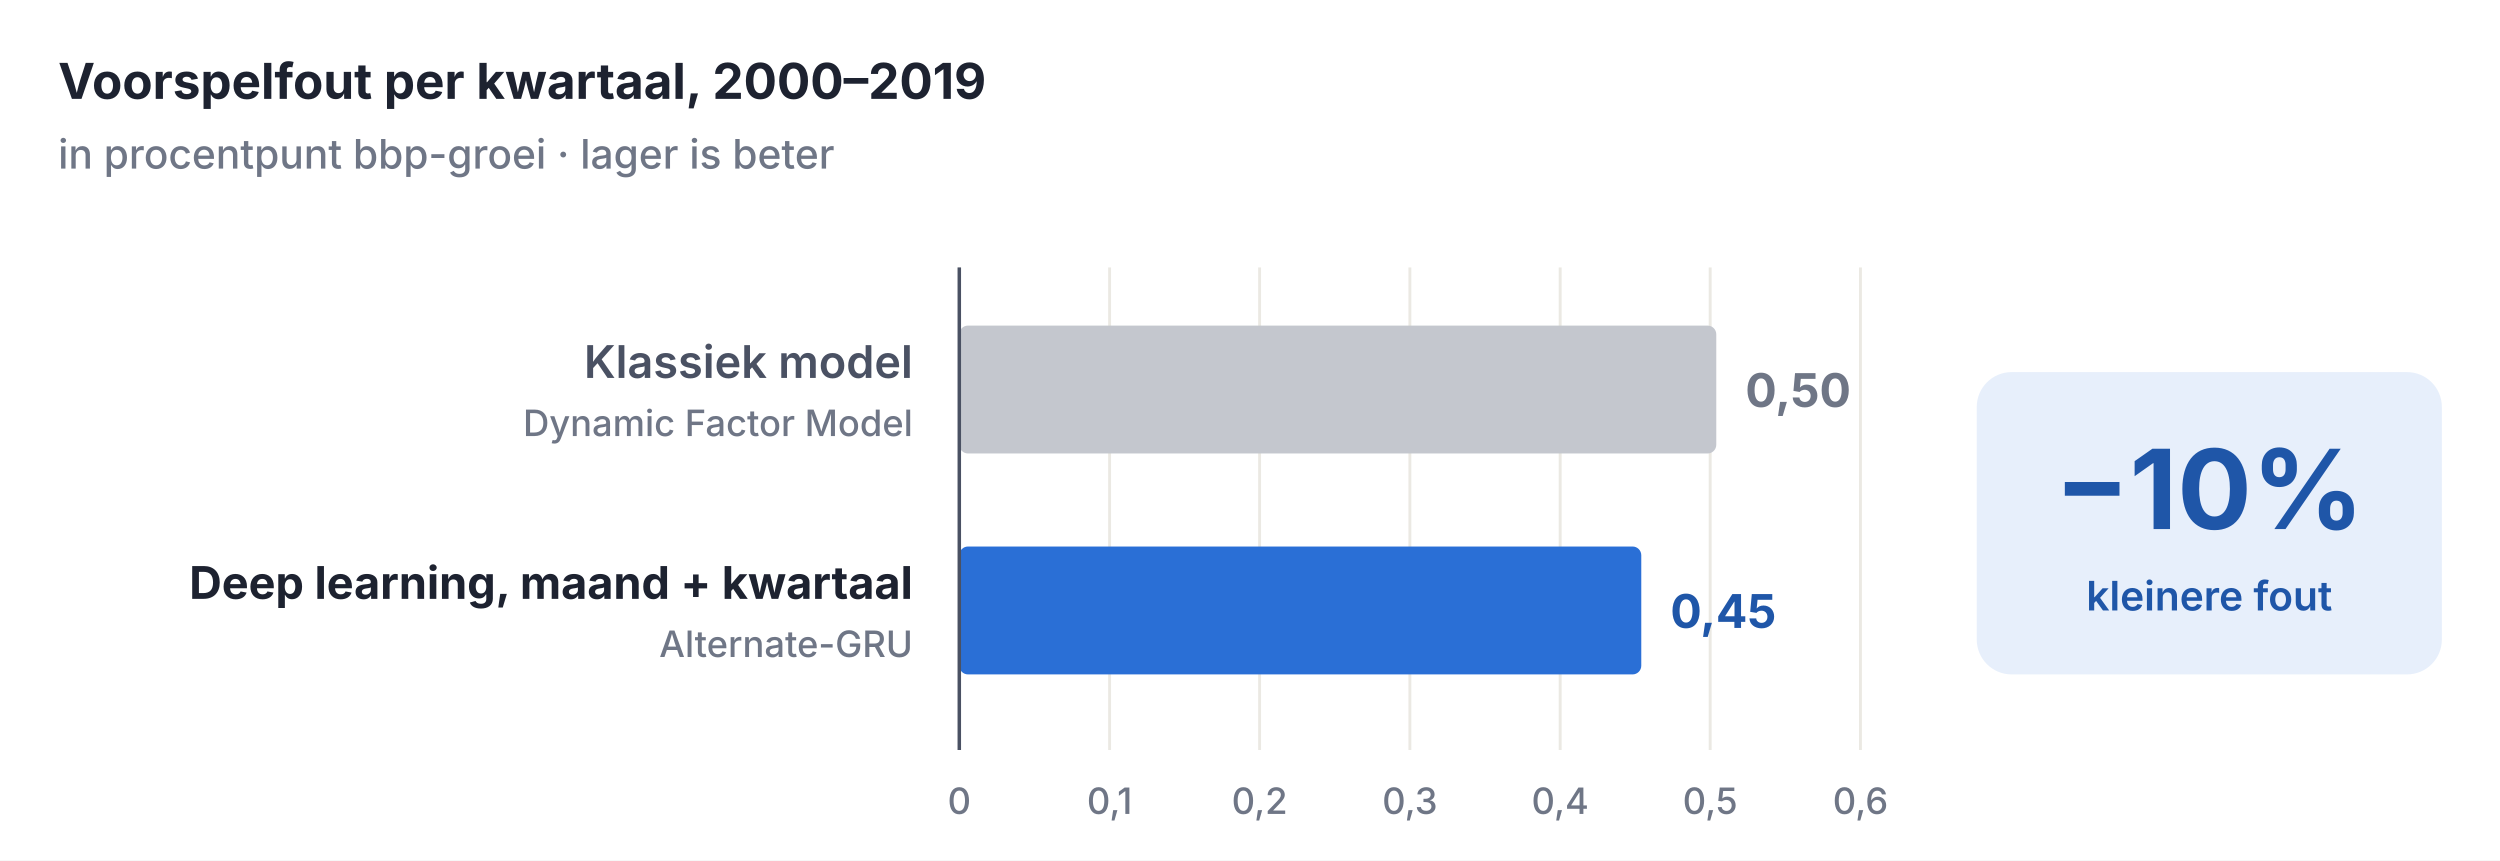
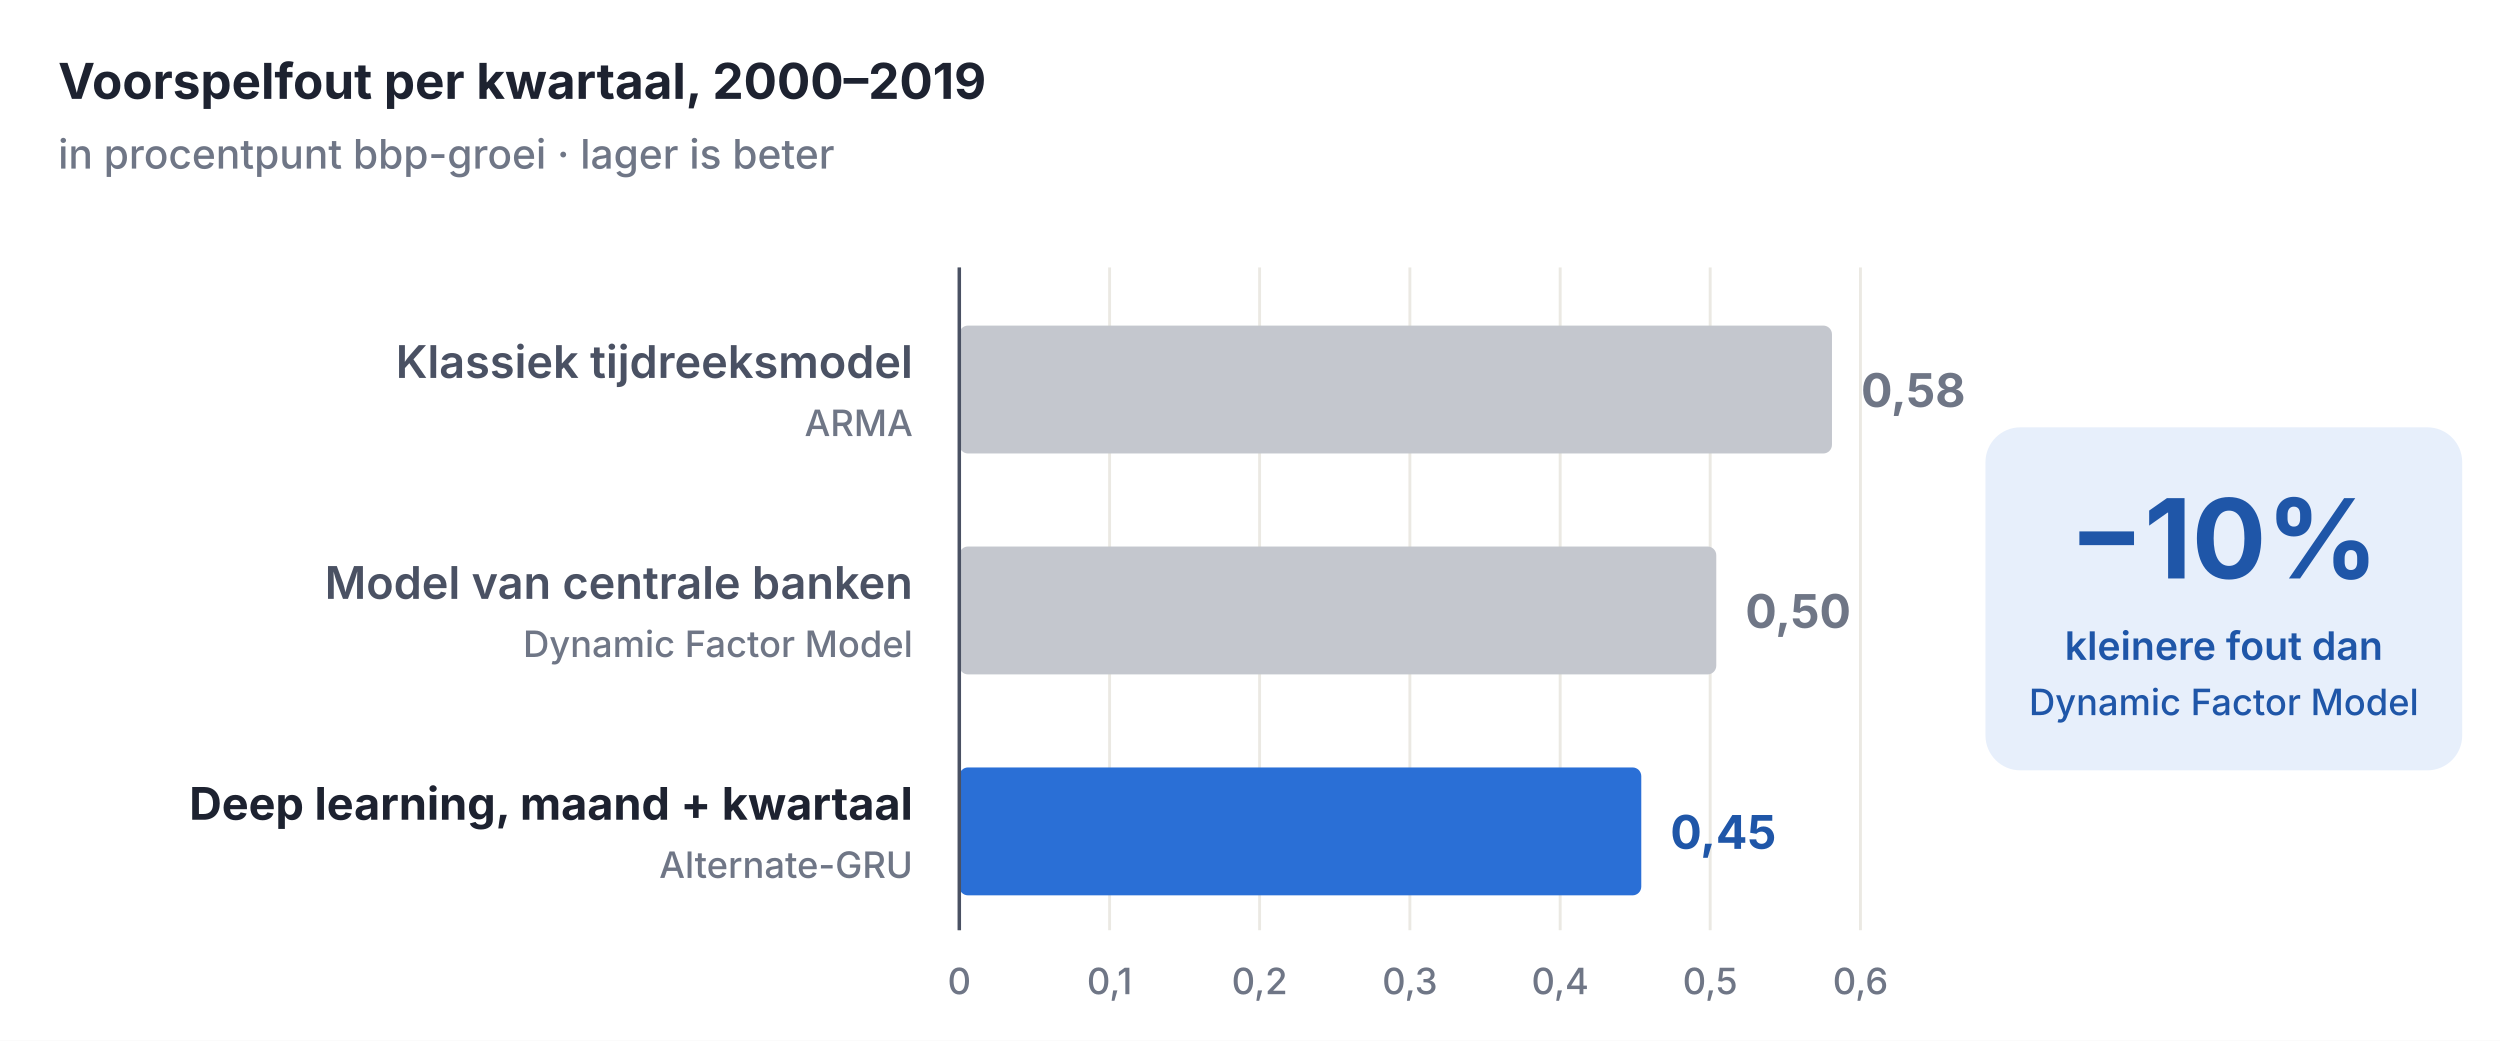
- <svg xmlns="http://www.w3.org/2000/svg" viewBox="0 0 860 296" width="860" height="296" font-family="Inter, 'Segoe UI', Helvetica, Arial, sans-serif">
-   <rect width="860" height="296" fill="#ffffff" />
+ <svg xmlns="http://www.w3.org/2000/svg" viewBox="0 0 860 358" width="860" height="358" font-family="Inter, 'Segoe UI', Helvetica, Arial, sans-serif">
+   <rect width="860" height="358" fill="#ffffff" />
  <text x="20" y="34" font-size="17" fill="#1d2230" font-weight="700" text-anchor="start">Voorspelfout per kwartaal, 2000–2019</text>
  <text x="20" y="58" font-size="14" fill="#6f7686" font-weight="500" text-anchor="start">in procentpunt bbp-groei · lager is beter</text>
-   <line x1="330.0" y1="92" x2="330.0" y2="258" stroke="#ebe9e3" stroke-width="1" />
-   <text x="330.0" y="280" font-size="12.5" fill="#6f7686" font-weight="500" text-anchor="middle">0</text>
-   <line x1="381.7" y1="92" x2="381.7" y2="258" stroke="#ebe9e3" stroke-width="1" />
-   <text x="381.7" y="280" font-size="12.5" fill="#6f7686" font-weight="500" text-anchor="middle">0,1</text>
-   <line x1="433.3" y1="92" x2="433.3" y2="258" stroke="#ebe9e3" stroke-width="1" />
-   <text x="433.3" y="280" font-size="12.5" fill="#6f7686" font-weight="500" text-anchor="middle">0,2</text>
-   <line x1="485.0" y1="92" x2="485.0" y2="258" stroke="#ebe9e3" stroke-width="1" />
-   <text x="485.0" y="280" font-size="12.5" fill="#6f7686" font-weight="500" text-anchor="middle">0,3</text>
-   <line x1="536.7" y1="92" x2="536.7" y2="258" stroke="#ebe9e3" stroke-width="1" />
-   <text x="536.7" y="280" font-size="12.5" fill="#6f7686" font-weight="500" text-anchor="middle">0,4</text>
-   <line x1="588.3" y1="92" x2="588.3" y2="258" stroke="#ebe9e3" stroke-width="1" />
-   <text x="588.3" y="280" font-size="12.5" fill="#6f7686" font-weight="500" text-anchor="middle">0,5</text>
-   <line x1="640.0" y1="92" x2="640.0" y2="258" stroke="#ebe9e3" stroke-width="1" />
-   <text x="640.0" y="280" font-size="12.5" fill="#6f7686" font-weight="500" text-anchor="middle">0,6</text>
-   <text x="314" y="130" font-size="15.5" fill="#4a5163" font-weight="600" text-anchor="end">Klassiek model</text>
-   <text x="314" y="150" font-size="12.5" fill="#6f7686" font-weight="500" text-anchor="end">Dynamic Factor Model</text>
-   <rect x="330" y="112" width="260.4" height="44" rx="3" fill="#c4c7ce" />
-   <text x="600.4" y="140" font-size="16" fill="#6f7686" font-weight="700" text-anchor="start">0,50</text>
-   <text x="314" y="206" font-size="15.5" fill="#1d2230" font-weight="700" text-anchor="end">Deep learning, maand + kwartaal</text>
-   <text x="314" y="226" font-size="12.5" fill="#6f7686" font-weight="500" text-anchor="end">Alternate-GRU</text>
-   <rect x="330" y="188" width="234.6" height="44" rx="3" fill="#2a6fd6" />
-   <text x="574.6" y="216" font-size="16" fill="#1f56a8" font-weight="700" text-anchor="start">0,45</text>
-   <line x1="330" y1="92" x2="330" y2="258" stroke="#4a5163" stroke-width="1.2" />
-   <rect x="680" y="128" width="160" height="104" rx="12" fill="#e7effb" />
-   <text x="760" y="182" font-size="38" fill="#1f56a8" font-weight="700" text-anchor="middle">−10%</text>
-   <text x="760" y="210" font-size="14" fill="#1f56a8" font-weight="600" text-anchor="middle">kleinere fout</text>
+   <line x1="330.0" y1="92" x2="330.0" y2="320" stroke="#ebe9e3" stroke-width="1" />
+   <text x="330.0" y="342" font-size="12.5" fill="#6f7686" font-weight="500" text-anchor="middle">0</text>
+   <line x1="381.7" y1="92" x2="381.7" y2="320" stroke="#ebe9e3" stroke-width="1" />
+   <text x="381.7" y="342" font-size="12.5" fill="#6f7686" font-weight="500" text-anchor="middle">0,1</text>
+   <line x1="433.3" y1="92" x2="433.3" y2="320" stroke="#ebe9e3" stroke-width="1" />
+   <text x="433.3" y="342" font-size="12.5" fill="#6f7686" font-weight="500" text-anchor="middle">0,2</text>
+   <line x1="485.0" y1="92" x2="485.0" y2="320" stroke="#ebe9e3" stroke-width="1" />
+   <text x="485.0" y="342" font-size="12.5" fill="#6f7686" font-weight="500" text-anchor="middle">0,3</text>
+   <line x1="536.7" y1="92" x2="536.7" y2="320" stroke="#ebe9e3" stroke-width="1" />
+   <text x="536.7" y="342" font-size="12.5" fill="#6f7686" font-weight="500" text-anchor="middle">0,4</text>
+   <line x1="588.3" y1="92" x2="588.3" y2="320" stroke="#ebe9e3" stroke-width="1" />
+   <text x="588.3" y="342" font-size="12.5" fill="#6f7686" font-weight="500" text-anchor="middle">0,5</text>
+   <line x1="640.0" y1="92" x2="640.0" y2="320" stroke="#ebe9e3" stroke-width="1" />
+   <text x="640.0" y="342" font-size="12.5" fill="#6f7686" font-weight="500" text-anchor="middle">0,6</text>
+   <text x="314" y="130" font-size="15.5" fill="#4a5163" font-weight="600" text-anchor="end">Klassiek tijdreeksmodel</text>
+   <text x="314" y="150" font-size="12.5" fill="#6f7686" font-weight="500" text-anchor="end">ARMA</text>
+   <rect x="330" y="112" width="300.2" height="44" rx="3" fill="#c4c7ce" />
+   <text x="640.2" y="140" font-size="16" fill="#6f7686" font-weight="700" text-anchor="start">0,58</text>
+   <text x="314" y="206" font-size="15.5" fill="#4a5163" font-weight="600" text-anchor="end">Model van centrale banken</text>
+   <text x="314" y="226" font-size="12.5" fill="#6f7686" font-weight="500" text-anchor="end">Dynamic Factor Model</text>
+   <rect x="330" y="188" width="260.4" height="44" rx="3" fill="#c4c7ce" />
+   <text x="600.4" y="216" font-size="16" fill="#6f7686" font-weight="700" text-anchor="start">0,50</text>
+   <text x="314" y="282" font-size="15.5" fill="#1d2230" font-weight="700" text-anchor="end">Deep learning, maand + kwartaal</text>
+   <text x="314" y="302" font-size="12.5" fill="#6f7686" font-weight="500" text-anchor="end">Alternate-GRU</text>
+   <rect x="330" y="264" width="234.6" height="44" rx="3" fill="#2a6fd6" />
+   <text x="574.6" y="292" font-size="16" fill="#1f56a8" font-weight="700" text-anchor="start">0,45</text>
+   <line x1="330" y1="92" x2="330" y2="320" stroke="#4a5163" stroke-width="1.2" />
+   <rect x="683" y="147" width="164" height="118" rx="12" fill="#e7effb" />
+   <text x="765" y="199" font-size="38" fill="#1f56a8" font-weight="700" text-anchor="middle">−10%</text>
+   <text x="765" y="227" font-size="13.5" fill="#1f56a8" font-weight="600" text-anchor="middle">kleinere fout dan</text>
+   <text x="765" y="246" font-size="12.5" fill="#1f56a8" font-weight="500" text-anchor="middle">Dynamic Factor Model</text>
</svg>
